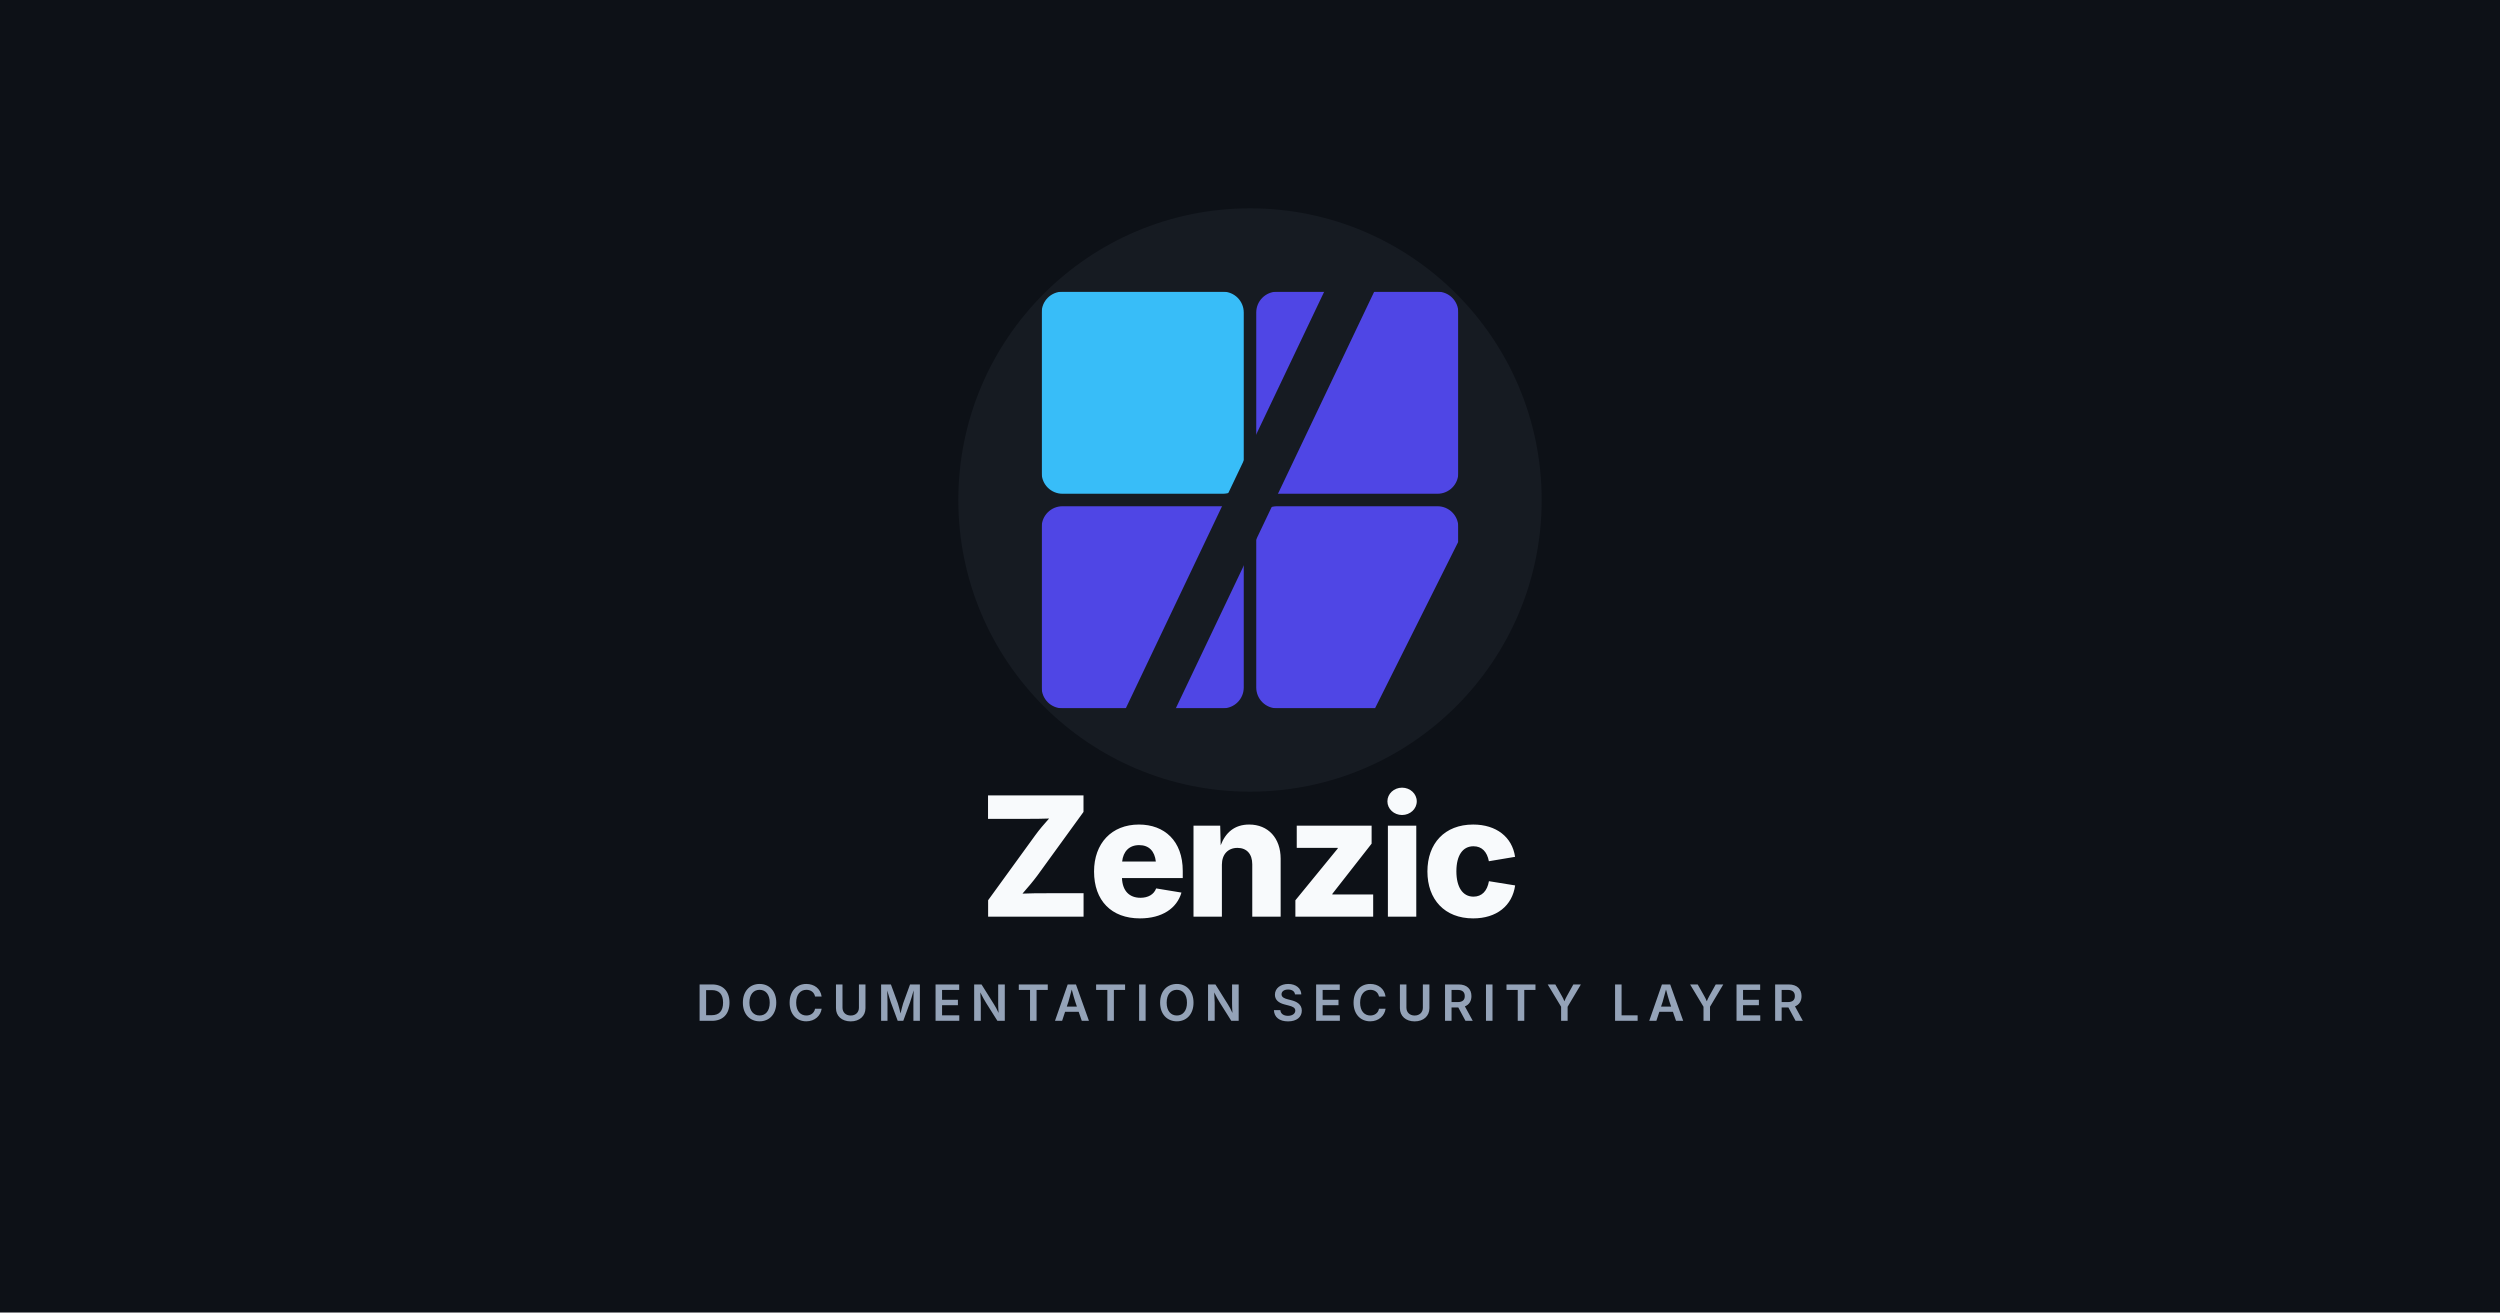
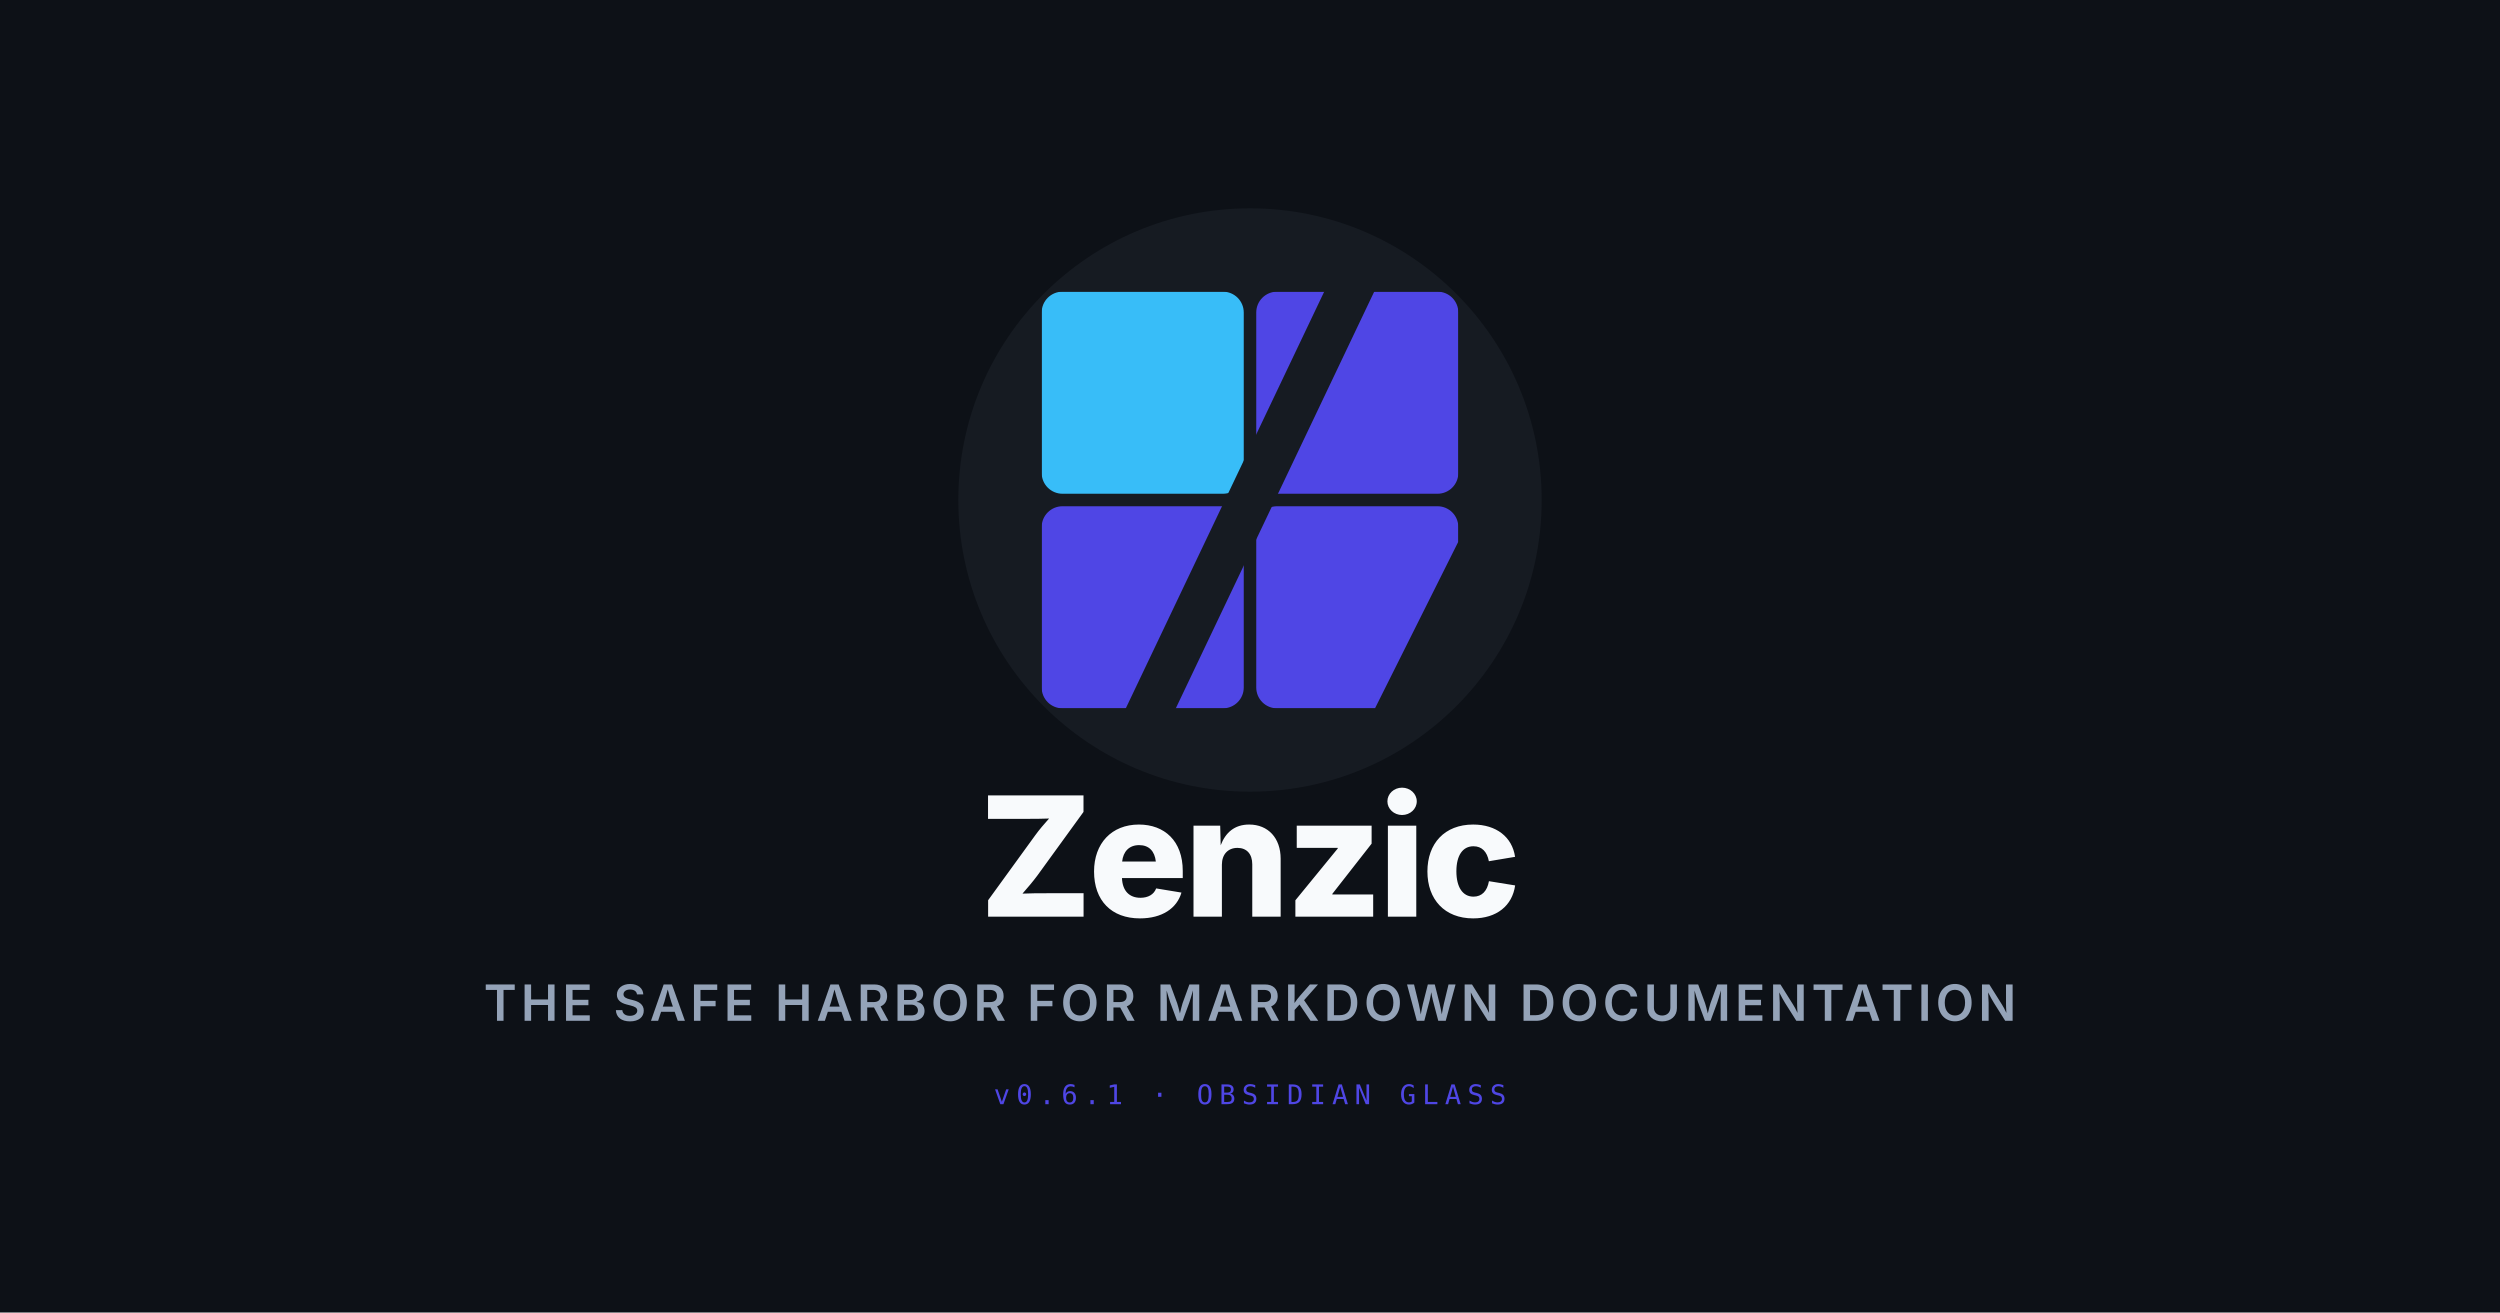
<svg xmlns="http://www.w3.org/2000/svg" viewBox="0 0 1200 630">
  <defs>
    <clipPath id="br-clip-og">
      <rect x="103" y="103" width="97" height="97" rx="10" />
    </clipPath>
    <mask id="slash-cut-og">
      <rect x="0" y="0" width="200" height="200" fill="white" />
      <polygon points="162,-5 138,-5 38,205 62,205" fill="black" />
    </mask>
  </defs>
  <rect x="0" y="0" width="1200" height="630" fill="#0d1117" />
  <circle cx="600" cy="240" r="140" fill="#161b22" />
  <g transform="translate(500, 140) scale(1)">
    <g mask="url(#slash-cut-og)">
      <rect x="0" y="0" width="97" height="97" rx="10" fill="#38bdf8" />
      <rect x="103" y="0" width="97" height="97" rx="10" fill="#4f46e5" />
      <rect x="0" y="103" width="97" height="97" rx="10" fill="#4f46e5" />
      <g clip-path="url(#br-clip-og)">
        <polygon points="103,103 200,103 200,120 160,200 103,200" fill="#4f46e5" />
      </g>
    </g>
  </g>
  <text x="600" y="440" font-family="system-ui, -apple-system, sans-serif" font-weight="800" font-size="80" fill="#f8fafc" text-anchor="middle" letter-spacing="-2">Zenzic</text>
-   <text x="600" y="490" font-family="system-ui, -apple-system, sans-serif" font-weight="600" font-size="24" fill="#94a3b8" text-anchor="middle" letter-spacing="4">DOCUMENTATION SECURITY LAYER</text>
+   <text x="600" y="490" font-family="system-ui, -apple-system, sans-serif" font-weight="600" font-size="24" fill="#94a3b8" text-anchor="middle" letter-spacing="2">THE SAFE HARBOR FOR MARKDOWN DOCUMENTATION</text>
+   <text x="600" y="530" font-family="ui-monospace, SFMono-Regular, monospace" font-weight="400" font-size="13" fill="#4f46e5" text-anchor="middle" letter-spacing="3">v0.6.1 · OBSIDIAN GLASS</text>
</svg>
